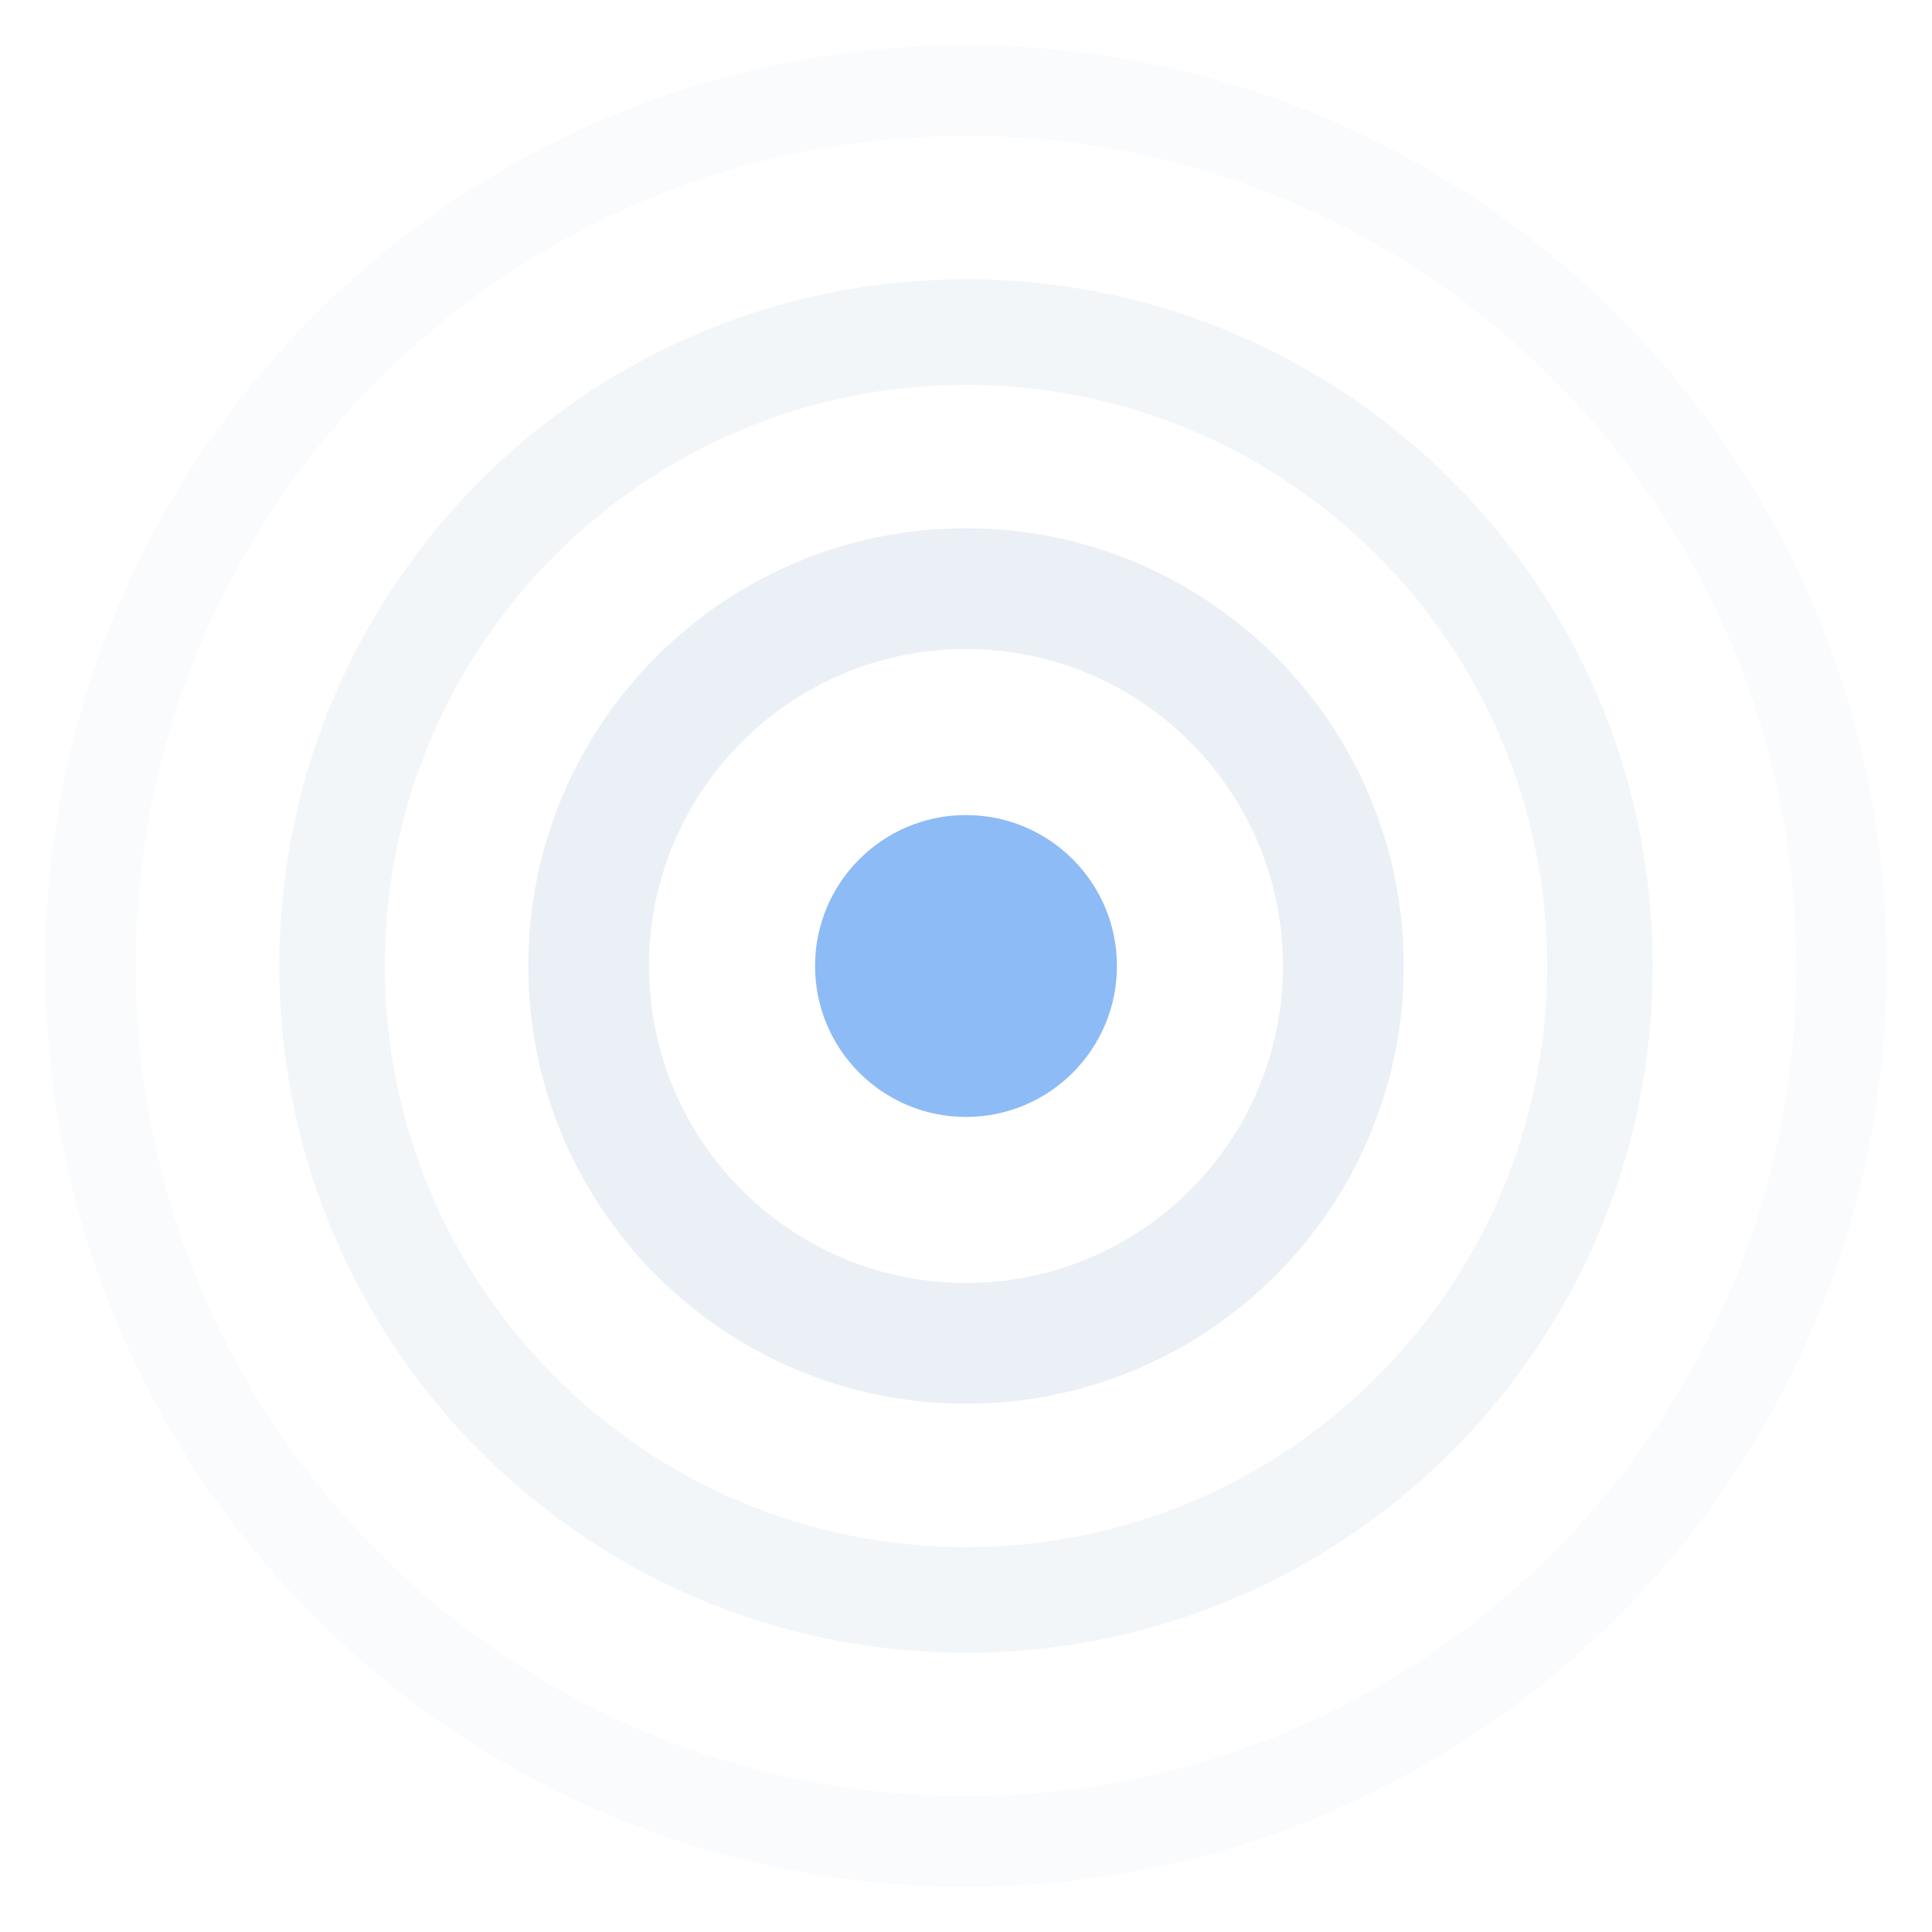
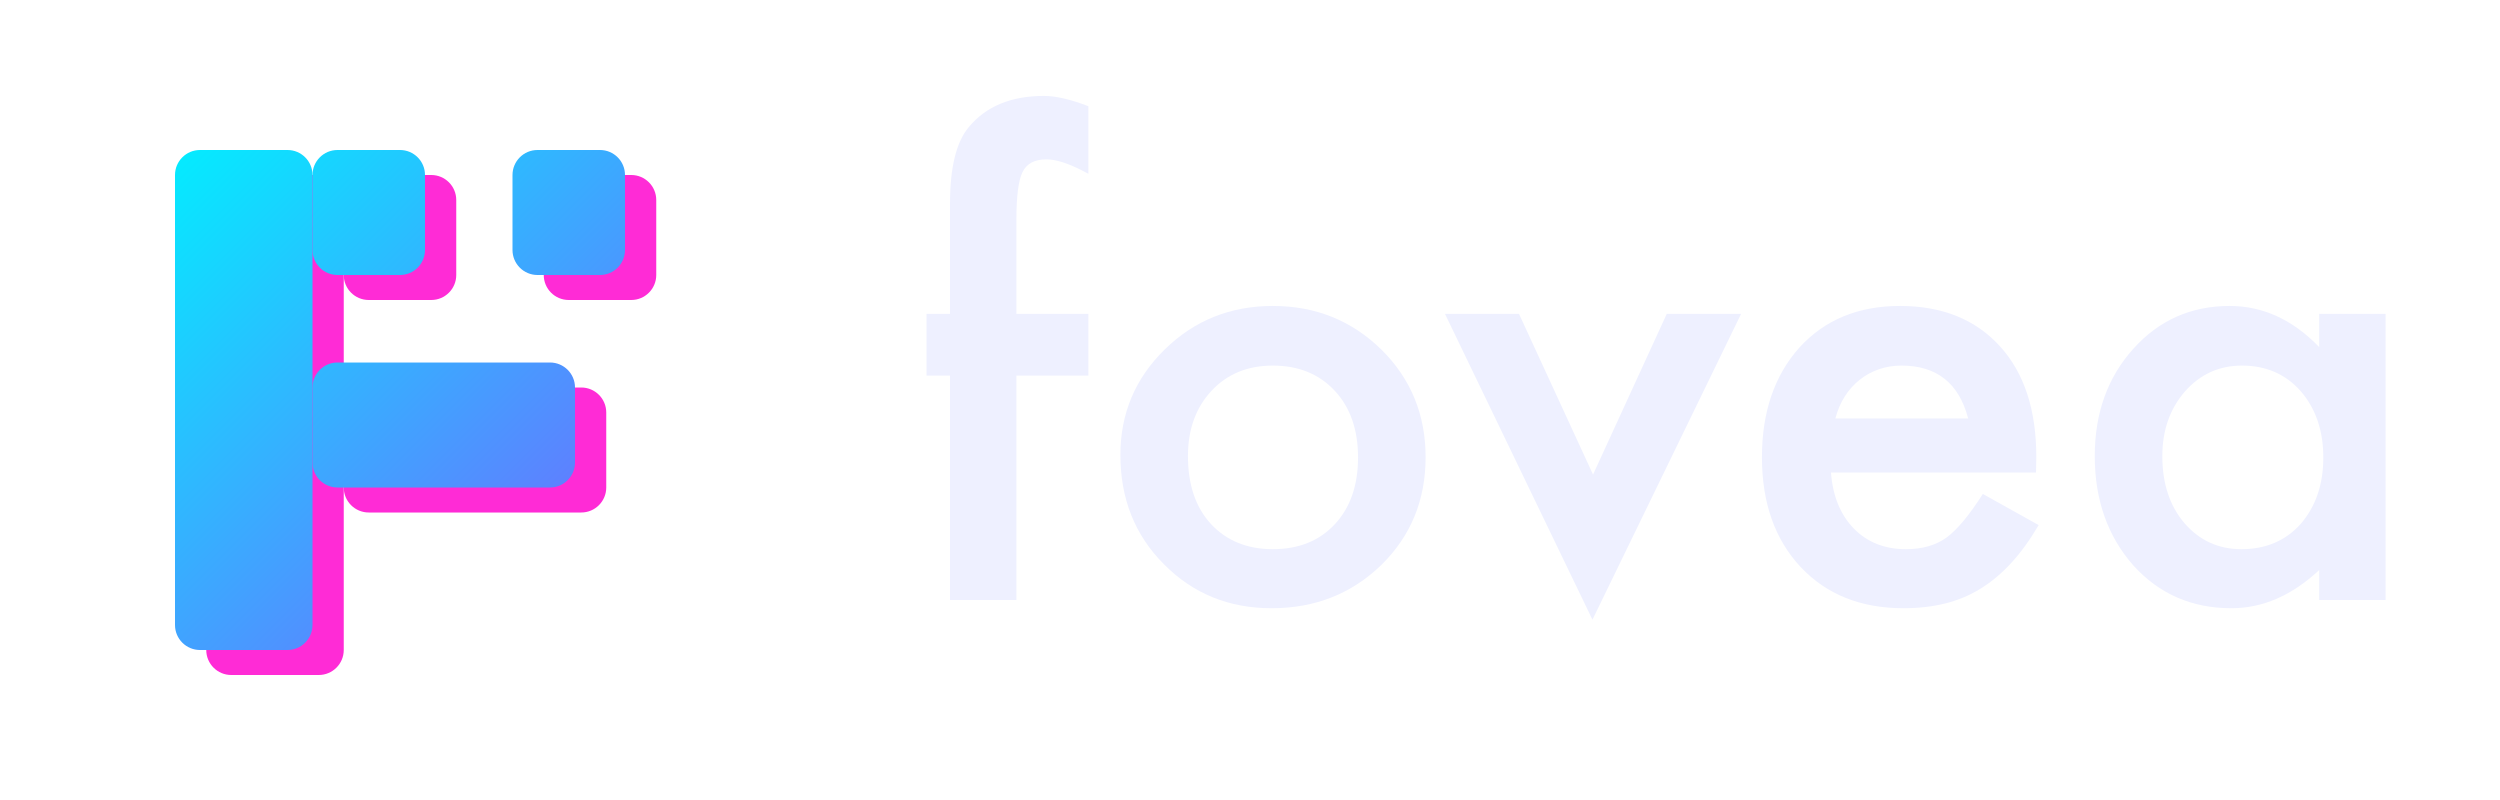
- <svg xmlns="http://www.w3.org/2000/svg" viewBox="0 0 128 128" role="img" aria-label="Fovea logo for dark backgrounds">
-   <circle cx="64" cy="64" r="58" fill="none" stroke="#e8eef5" stroke-opacity="0.22" stroke-width="6" />
-   <circle cx="64" cy="64" r="42" fill="none" stroke="#e8eef5" stroke-opacity="0.5" stroke-width="7" />
-   <circle cx="64" cy="64" r="25" fill="none" stroke="#e8eef5" stroke-opacity="0.9" stroke-width="8" />
-   <circle cx="64" cy="64" r="10" fill="#8dbbf5" />
+ <svg xmlns="http://www.w3.org/2000/svg" viewBox="0 0 400 128" role="img" aria-label="Fovea">
+   <defs>
+     <linearGradient id="fovea-logo-dark-neon" x1="24" y1="24" x2="104" y2="104" gradientUnits="userSpaceOnUse">
+       <stop offset="0" stop-color="#00F0FF" />
+       <stop offset="1" stop-color="#7C5CFF" />
+     </linearGradient>
+     <linearGradient id="fovea-logo-dark-tile" x1="0" y1="0" x2="0" y2="128" gradientUnits="userSpaceOnUse">
+       <stop offset="0" stop-color="#141728" />
+       <stop offset="1" stop-color="#05060B" />
+     </linearGradient>
+   </defs>
+   <g fill="#FF2BD6" transform="translate(5 4)">
+     <rect x="28" y="24" width="22" height="80" rx="4" />
+     <rect x="50" y="24" width="18" height="20" rx="4" />
+     <rect x="82" y="24" width="18" height="20" rx="4" />
+     <rect x="50" y="58" width="42" height="20" rx="4" />
+   </g>
+   <g fill="url(#fovea-logo-dark-neon)">
+     <rect x="28" y="24" width="22" height="80" rx="4" />
+     <rect x="50" y="24" width="18" height="20" rx="4" />
+     <rect x="82" y="24" width="18" height="20" rx="4" />
+     <rect x="50" y="58" width="42" height="20" rx="4" />
+   </g>
+   <g fill="#EEF0FF" transform="translate(145 96) scale(0.047 -0.047)">
+     <path transform="translate(0 0)" d="M375 764V0H149V764H69V974H149V1350Q149 1534 213 1610Q301 1716 469 1716Q529 1716 620 1681V1451L597 1463Q524 1500 477 1500Q417 1500 396 1457Q375 1415 375 1295V974H620V764Z" />
+     <path transform="translate(633.0 0)" d="M96 494Q96 705 247.0 853.0Q398 1001 615 1001Q833 1001 985 852Q1135 703 1135 486Q1135 267 984 119Q832 -28 611 -28Q392 -28 244 122Q96 270 96 494ZM326 490Q326 344 404 259Q484 173 615 173Q747 173 826.0 258.0Q905 343 905 485Q905 627 826 712Q746 798 615 798Q486 798 406.0 712.0Q326 626 326 490Z" />
+     <path transform="translate(1823.0 0)" d="M263 974 515 427 766 974H1019L513 -67L11 974Z" />
+     <path transform="translate(2817.0 0)" d="M1029 434H331Q340 314 409 243Q478 173 586 173Q670 173 725 213Q779 253 848 361L1038 255Q994 180 945.0 126.5Q896 73 840.0 38.5Q784 4 719.0 -12.0Q654 -28 578 -28Q360 -28 228 112Q96 253 96 486Q96 717 224 860Q353 1001 566 1001Q781 1001 906 864Q1030 728 1030 487ZM798 618Q751 798 571 798Q530 798 494.0 785.5Q458 773 428.5 749.5Q399 726 378.0 693.0Q357 660 346 618Z" />
+     <path transform="translate(3950.0 0)" d="M860 974H1086V0H860V102Q721 -28 561 -28Q359 -28 227 118Q96 267 96 490Q96 709 227.0 855.0Q358 1001 555 1001Q725 1001 860 861ZM326 490Q326 350 401 262Q478 173 595 173Q720 173 797 259Q874 348 874 485Q874 622 797 711Q720 798 597 798Q481 798 403 710Q326 621 326 490Z" />
+   </g>
</svg>
